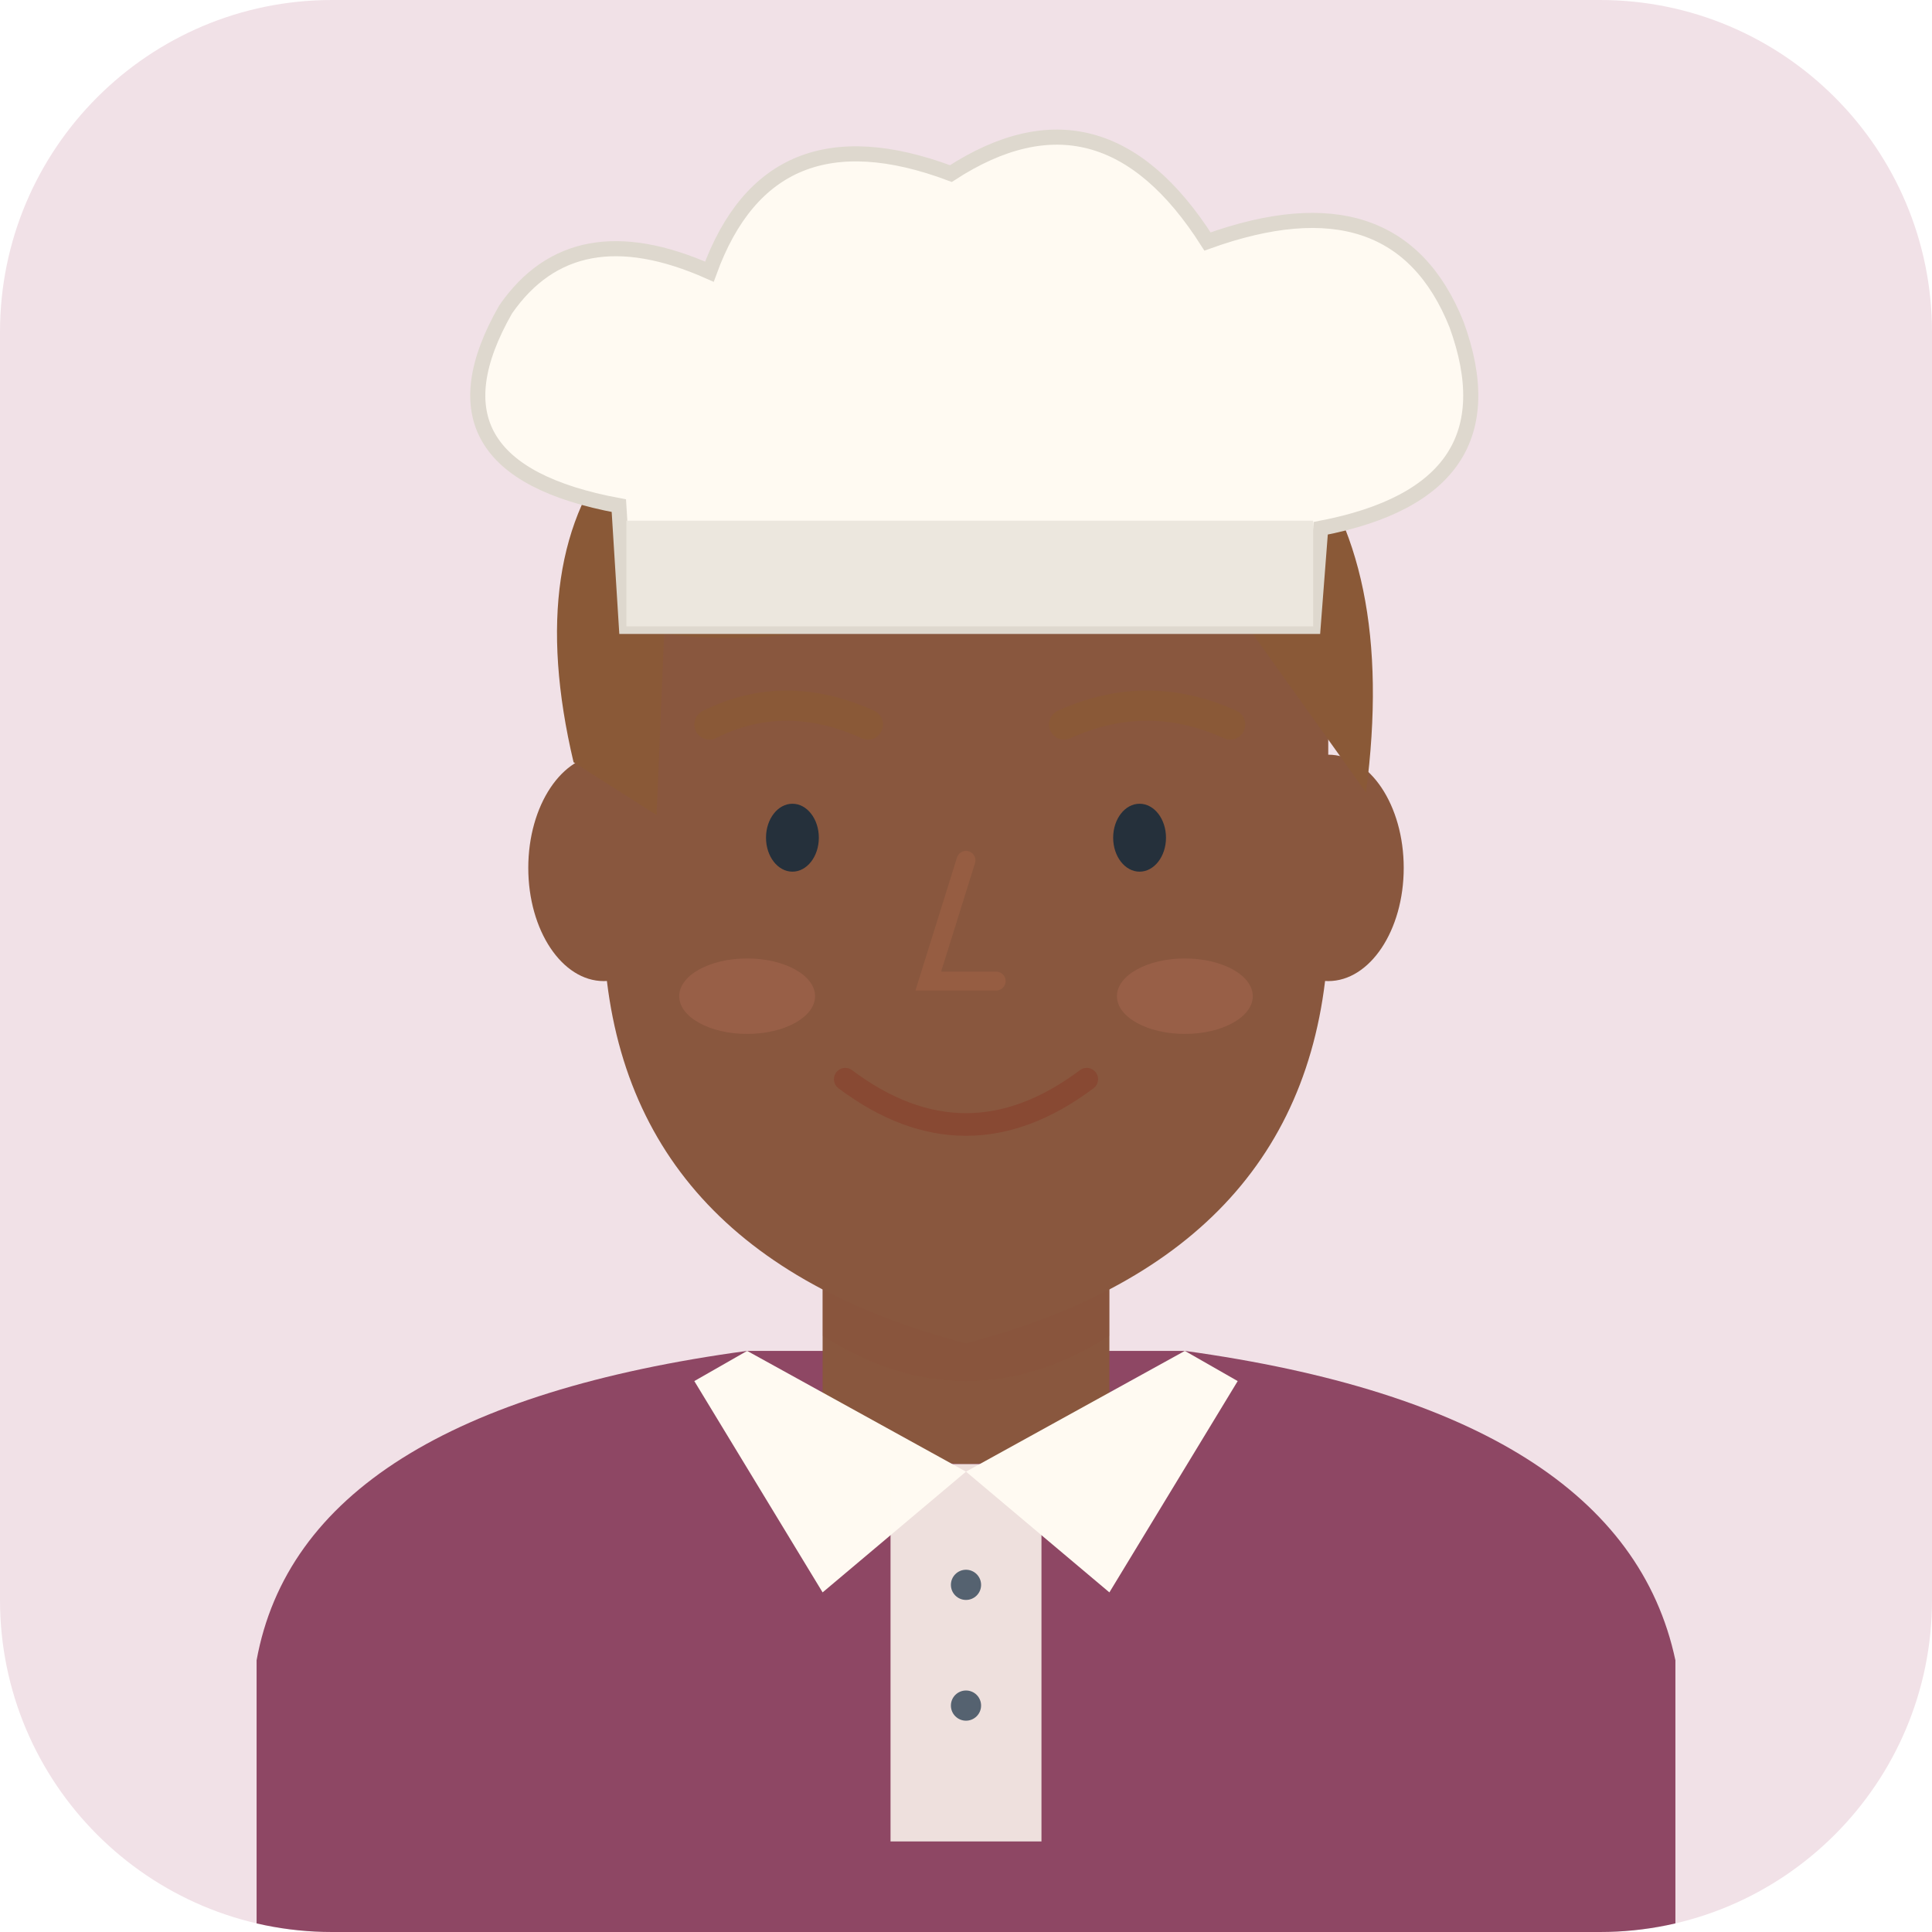
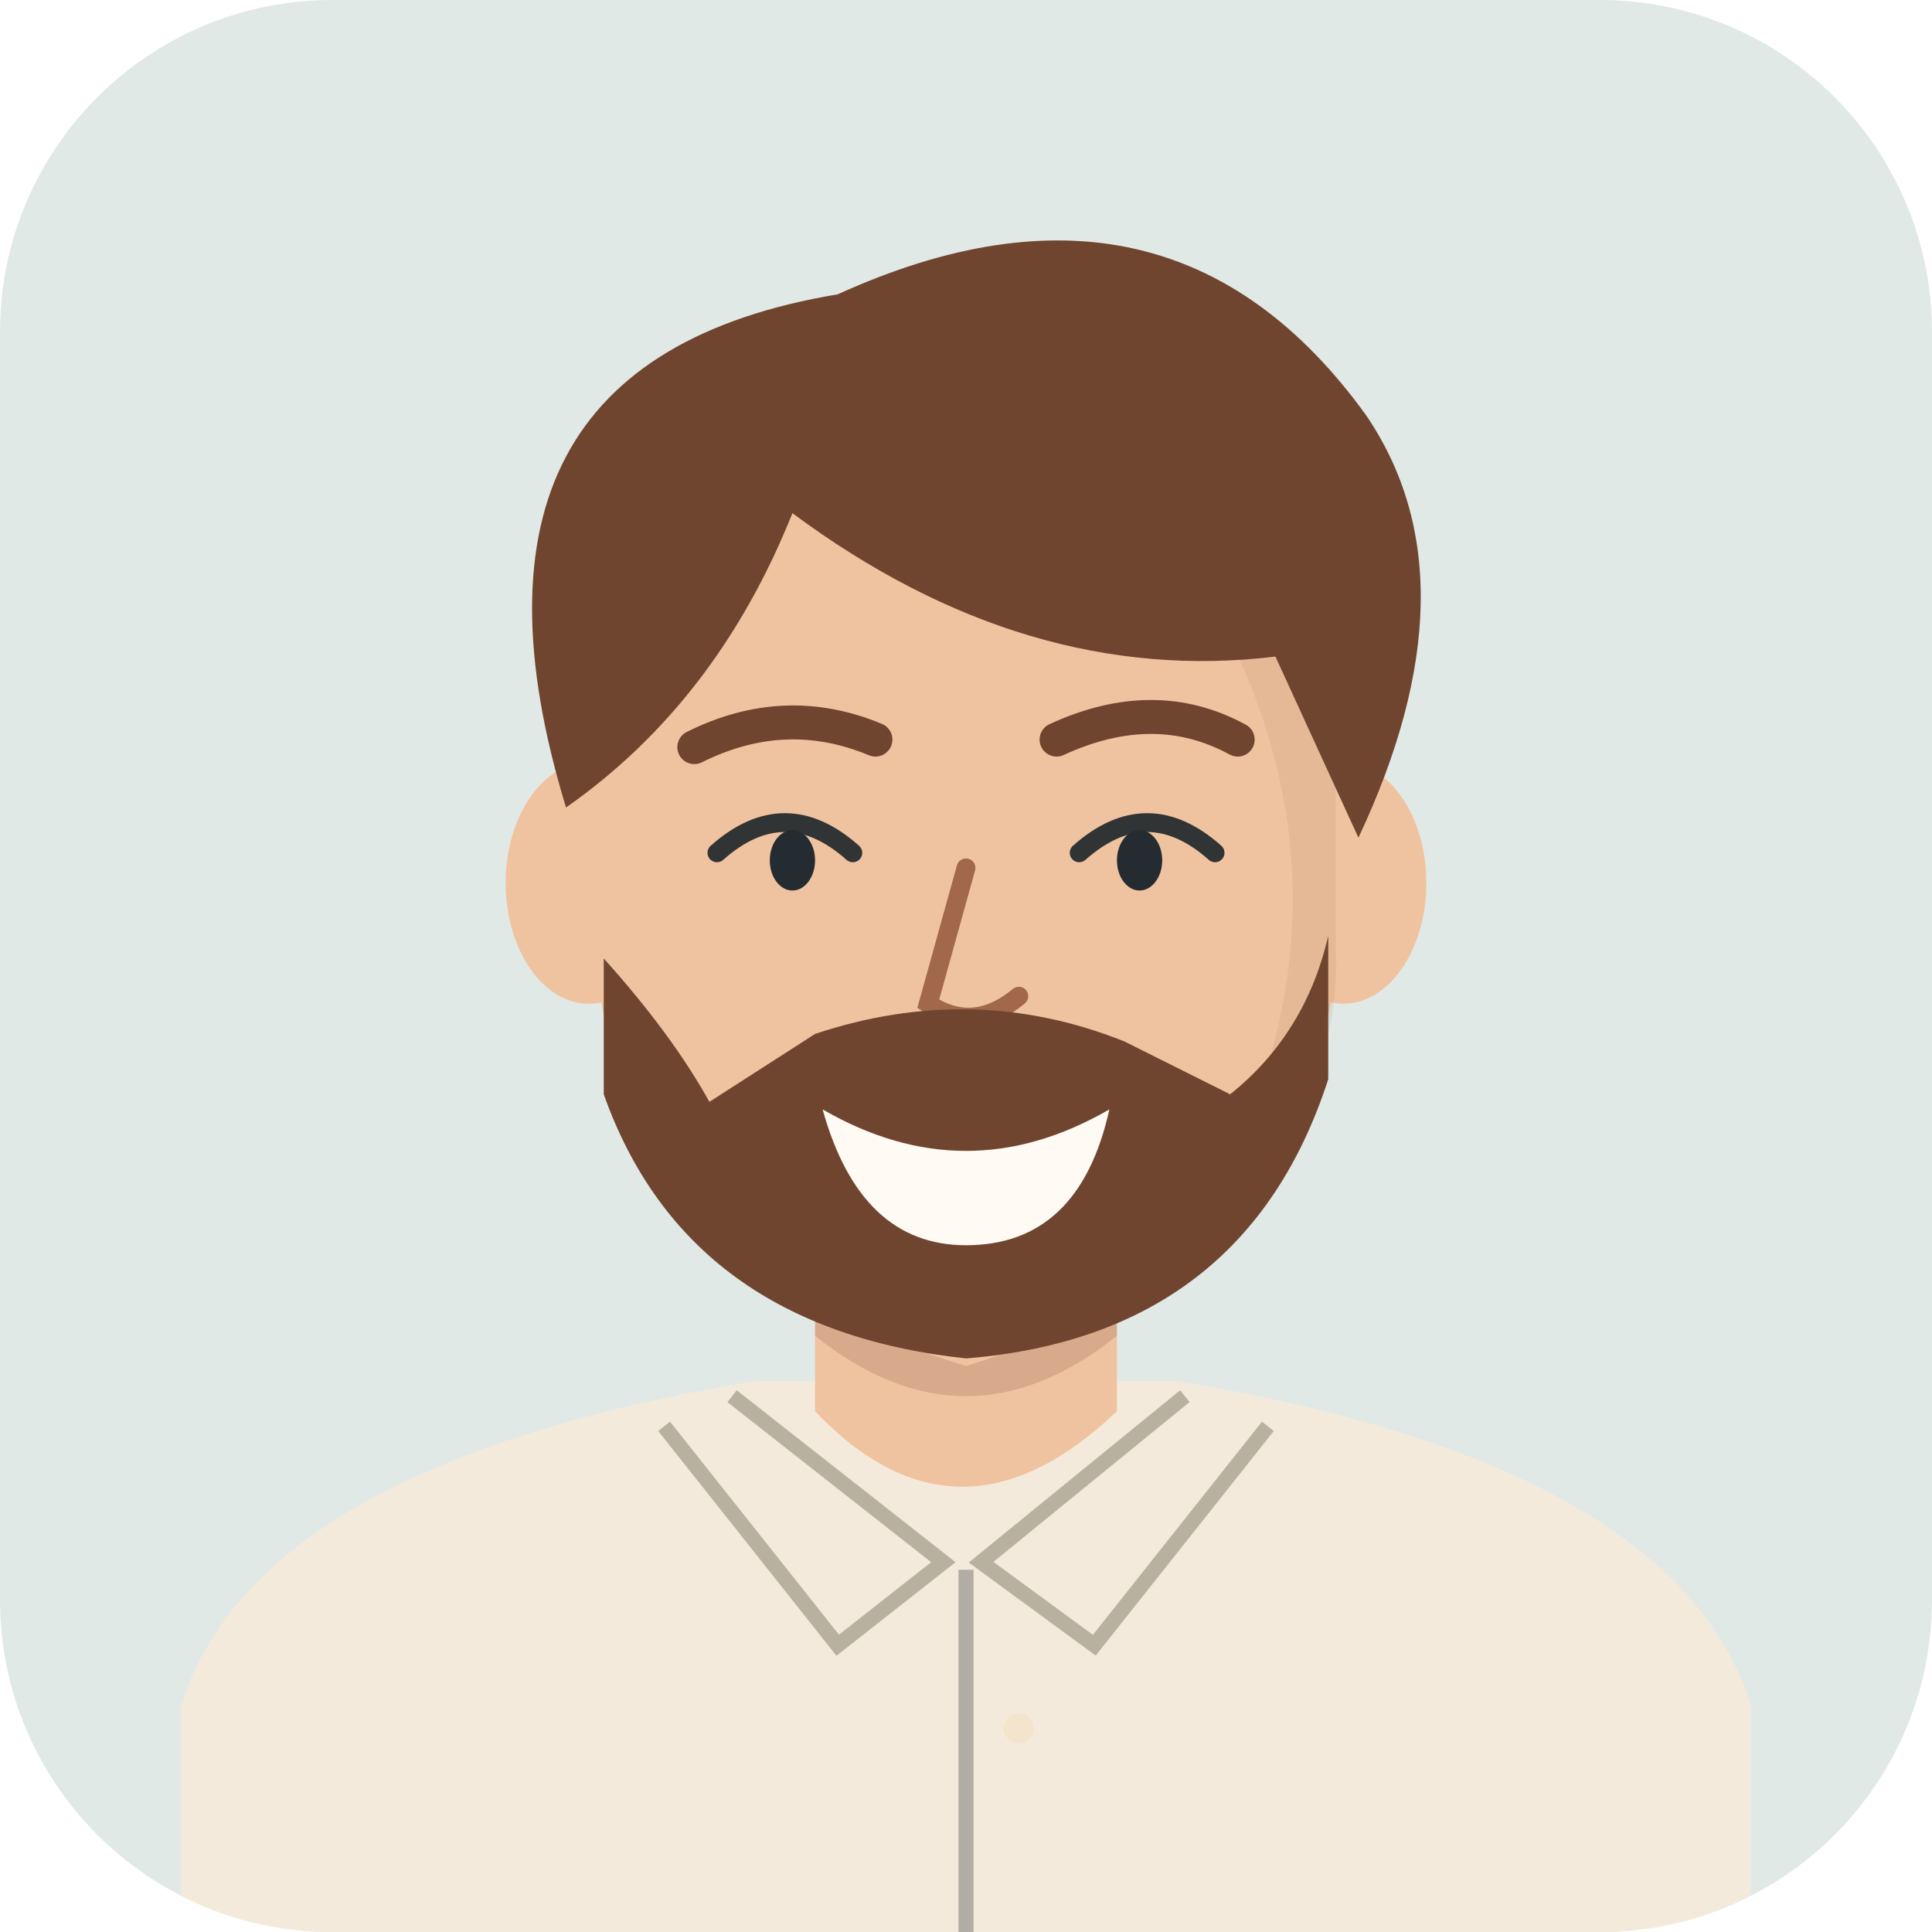
<svg xmlns="http://www.w3.org/2000/svg" viewBox="0 0 256 256" role="img" aria-labelledby="title">
  <defs>
    <clipPath id="portrait">
      <rect width="256" height="256" rx="44" />
    </clipPath>
  </defs>
  <g clip-path="url(#portrait)">
-     <path fill="#f1e1e7" d="M0 0H256V256H0Z" />
-     <path d="M34 256V220Q40 187 99 179H157Q215 187 222 220V256Z" fill="#8e4764" />
-     <path d="M109 155V185Q128 203 147 185V155Z" fill="#89573e" />
-     <path d="M109 165Q128 182 147 165V177Q128 189 109 177Z" fill="#8a4b35" opacity=".18" />
-     <path d="M99 179L128 195L109 211L92 183M157 179L128 195L147 211L164 183" fill="#fffaf2" />
-     <path d="M118 194H138V244H118Z" fill="#fffaf2" opacity=".85" />
-     <circle cx="128" cy="210" r="2" fill="#556270" />
-     <circle cx="128" cy="226" r="2" fill="#556270" />
-     <ellipse cx="80" cy="115" rx="10" ry="15" fill="#89573e" />
-     <ellipse cx="176" cy="115" rx="10" ry="15" fill="#89573e" />
-     <path d="M80 91Q80 53 128 53Q176 53 176 91V125Q174 166 128 178Q82 166 80 125Z" fill="#89573e" />
-     <path d="M76 101Q63 46 127 42Q189 44 181 105L166 84L160 62Q119 88 88 84L87 108Z" fill="#8a5937" />
-     <path d="M94 96Q104 91 115 96M141 96Q152 91 163 96" fill="none" stroke="#8a5937" stroke-width="4" stroke-linecap="round" />
-     <ellipse cx="105" cy="111" rx="3.5" ry="4.5" fill="#25303b" />
-     <ellipse cx="151" cy="111" rx="3.5" ry="4.5" fill="#25303b" />
-     <path d="M128 114L123 130H132" fill="none" stroke="#965d42" stroke-width="2.5" stroke-linecap="round" />
-     <path d="M112 143Q128 155 144 143" fill="none" stroke="#884933" stroke-width="3" stroke-linecap="round" />
-     <ellipse cx="99" cy="132" rx="9" ry="5" fill="#ce7a67" opacity=".22" />
-     <ellipse cx="157" cy="132" rx="9" ry="5" fill="#ce7a67" opacity=".22" />
-     <path d="M82 67Q55 62 67 41Q76 28 94 36Q102 14 126 23Q146 10 160 32Q185 23 193 43Q201 65 175 70L174 83H83Z" fill="#fffaf2" stroke="#ded8ce" stroke-width="2" />
-     <path d="M83 69H174V83H83Z" fill="#ece7de" />
+     <path fill="#e1e9e6" d="M0 0H256V256H0Z" />
+     <path d="M24 256V226Q34 194 100 183H156Q222 194 232 226V256Z" fill="#f4eadb" />
+     <path d="M108 157V187Q127 207 148 187V157Z" fill="#f0c3a0" />
+     <path d="M108 164Q126 180 148 165V177Q128 193 108 177Z" fill="#7a4230" opacity=".2" />
+     <path d="M97 185L125 207L111 218L88 189M157 185L130 207L145 218L168 189" fill="#f4eadb" stroke="#b9b1a0" stroke-width="2" />
+     <path d="M128 208V256" stroke="#151e23" stroke-width="2" opacity=".3" />
+     <circle cx="135" cy="229" r="2" fill="#f5e4cc" />
+     <ellipse cx="78" cy="117" rx="11" ry="16" fill="#f0c3a0" />
+     <ellipse cx="178" cy="117" rx="11" ry="16" fill="#f0c3a0" />
+     <path d="M79 91Q80 53 128 51Q177 53 177 93V127Q174 167 128 181Q82 167 79 127Z" fill="#f0c3a0" />
+     <path d="M157 74Q180 110 166 147L148 169Q178 153 177 126V94Q175 80 157 74Z" fill="#85523c" opacity=".1" />
+     <path d="M75 107Q57 48 111 39Q155 19 181 55Q196 77 180 111L169 87Q136 91 105 68Q95 93 75 107Z" fill="#70452f" />
+     <path d="M92 99Q104 93 116 98M140 98Q153 92 164 98" fill="none" stroke="#70452f" stroke-width="4.5" stroke-linecap="round" />
+     <path d="M95 113Q104 105 113 113M143 113Q152 105 161 113" fill="none" stroke="#303434" stroke-width="2.5" stroke-linecap="round" />
+     <ellipse cx="105" cy="114" rx="3" ry="4" fill="#242c32" />
+     <ellipse cx="151" cy="114" rx="3" ry="4" fill="#242c32" />
+     <path d="M128 115L123 133Q129 137 135 132" fill="none" stroke="#a1684c" stroke-width="2.5" stroke-linecap="round" />
+     <path d="M80 127Q89 137 94 146L108 137Q129 130 149 138L163 145Q173 137 176 124V143Q165 177 128 180Q91 176 80 145Z" fill="#70452f" />
+     <path d="M109 147Q128 158 147 147Q143 165 128 165Q114 165 109 147Z" fill="#fffaf4" />
  </g>
</svg>
